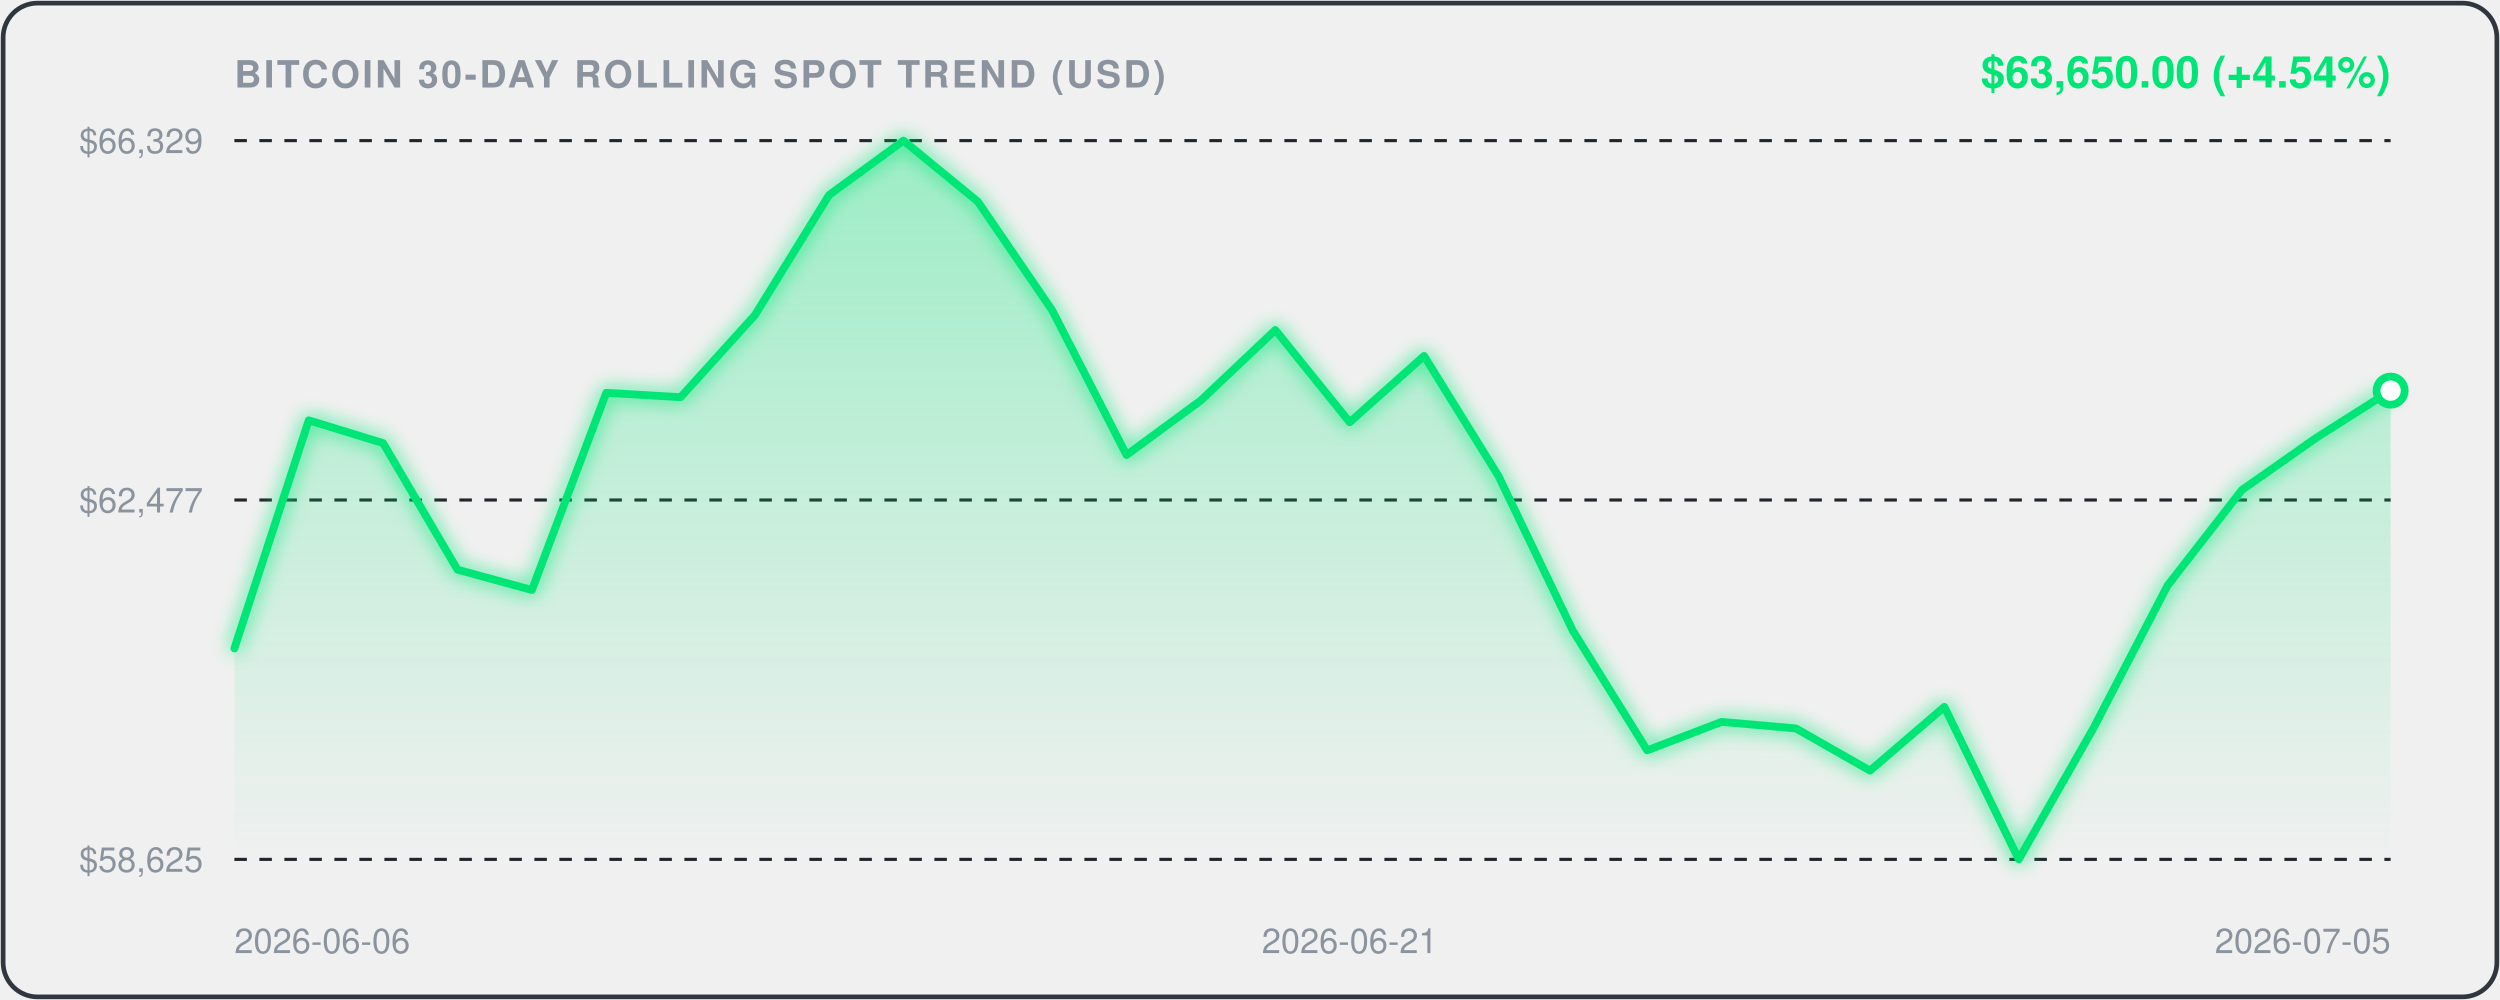
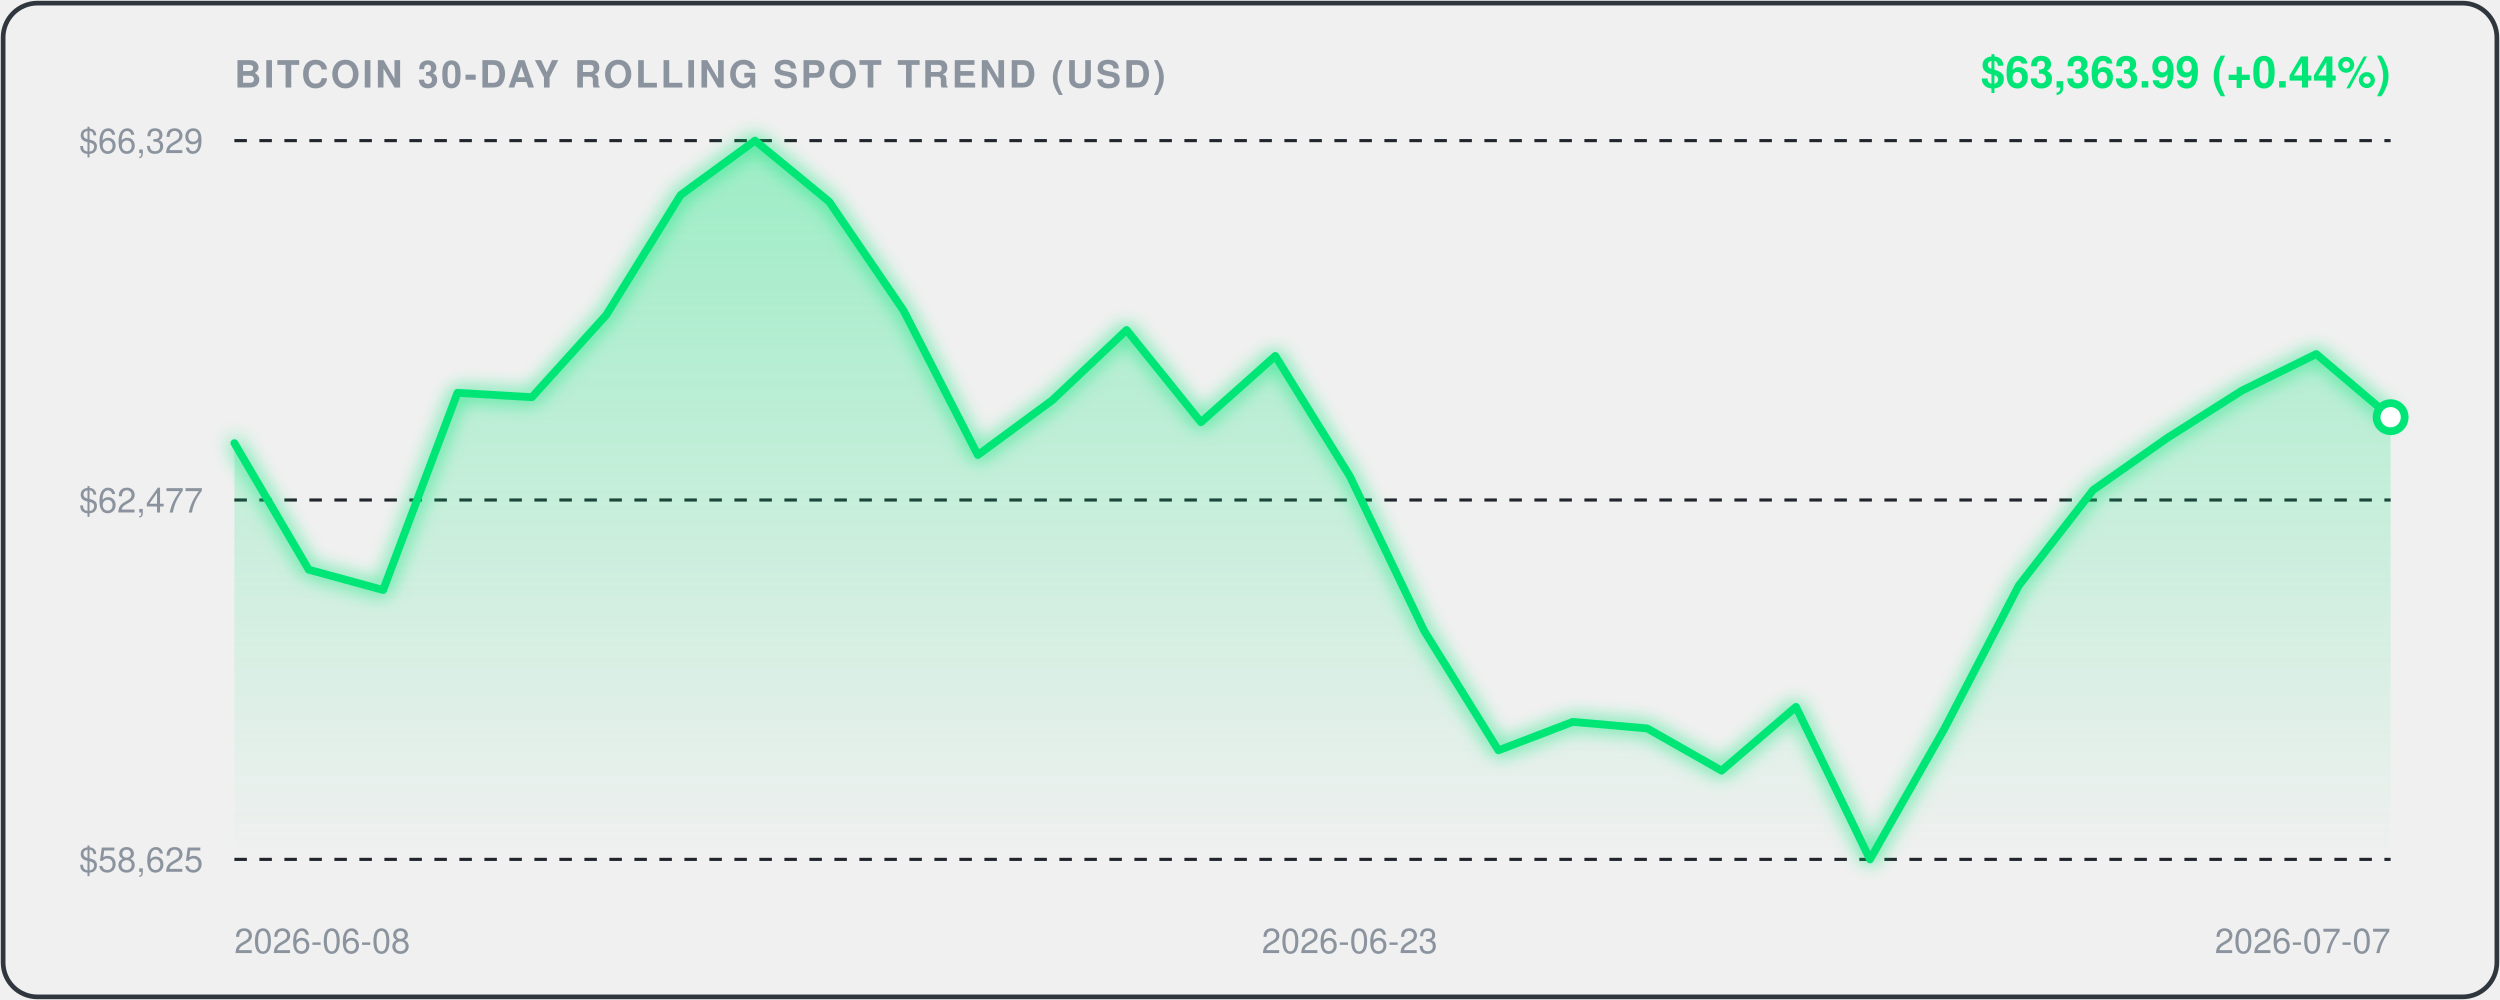
<svg xmlns="http://www.w3.org/2000/svg" viewBox="0 0 800 320" width="100%" height="100%" style="background:#0d1117;border-radius:12px;font-family:-apple-system,BlinkMacSystemFont,'Segoe UI',Helvetica,Arial,sans-serif;">
  <defs>
    <linearGradient id="areaGrad" x1="0" y1="0" x2="0" y2="1">
      <stop offset="0%" stop-color="rgba(0, 230, 118, 0.35)" />
      <stop offset="100%" stop-color="rgba(0, 230, 118, 0.0)" />
    </linearGradient>
    <filter id="glow" x="-20%" y="-20%" width="140%" height="140%">
      <feGaussianBlur stdDeviation="3" result="blur" />
      <feComposite in="SourceGraphic" in2="blur" operator="over" />
    </filter>
  </defs>
  <rect x="1" y="1" width="798" height="318" rx="11" fill="none" stroke="#30363d" stroke-width="1.5" />
  <text x="75" y="28" fill="#8b949e" font-size="12" font-weight="600" letter-spacing="0.8">BITCOIN 30-DAY ROLLING SPOT TREND (USD)</text>
-   <text x="765" y="28" text-anchor="end" fill="#00E676" font-size="14" font-weight="700">$63,650.00 (+4.54%)</text>
+   <text x="765" y="28" text-anchor="end" fill="#00E676" font-size="14" font-weight="700">$63,363.99 (+0.44%)</text>
  <line x1="75" y1="45" x2="765" y2="45" stroke="#21262d" stroke-width="1" stroke-dasharray="4,4" />
  <text x="65" y="49" text-anchor="end" fill="#8b949e" font-size="11">$66,329</text>
  <line x1="75" y1="160.0" x2="765" y2="160.0" stroke="#21262d" stroke-width="1" stroke-dasharray="4,4" />
  <text x="65" y="164.0" text-anchor="end" fill="#8b949e" font-size="11">$62,477</text>
  <line x1="75" y1="275" x2="765" y2="275" stroke="#21262d" stroke-width="1" stroke-dasharray="4,4" />
  <text x="65" y="279" text-anchor="end" fill="#8b949e" font-size="11">$58,625</text>
-   <path d="M 75.0,207.5 L 98.8,134.5 L 122.6,141.8 L 146.4,182.3 L 170.2,188.8 L 194.0,125.7 L 217.8,127.1 L 241.6,100.8 L 265.3,62.4 L 289.1,45.0 L 312.9,64.5 L 336.7,99.3 L 360.5,145.6 L 384.3,128.1 L 408.1,105.6 L 431.9,135.1 L 455.7,113.9 L 479.5,152.3 L 503.3,201.8 L 527.1,240.1 L 550.9,231.0 L 574.7,233.1 L 598.4,246.6 L 622.2,226.2 L 646.0,275.0 L 669.8,233.2 L 693.6,187.4 L 717.4,156.8 L 741.2,140.1 L 765.0,125.0 L 765.0,275.0 L 75.0,275.0 Z" fill="url(#areaGrad)" />
-   <path d="M 75.0,207.5 L 98.8,134.5 L 122.6,141.8 L 146.4,182.3 L 170.2,188.8 L 194.0,125.7 L 217.8,127.1 L 241.6,100.8 L 265.3,62.4 L 289.1,45.0 L 312.9,64.5 L 336.7,99.3 L 360.5,145.6 L 384.3,128.1 L 408.1,105.6 L 431.9,135.1 L 455.7,113.9 L 479.5,152.3 L 503.3,201.8 L 527.1,240.1 L 550.9,231.0 L 574.7,233.1 L 598.4,246.6 L 622.2,226.2 L 646.0,275.0 L 669.8,233.2 L 693.6,187.4 L 717.4,156.8 L 741.2,140.1 L 765.0,125.0" fill="none" stroke="#00E676" stroke-width="2.5" stroke-linecap="round" stroke-linejoin="round" filter="url(#glow)" />
-   <circle cx="765.0" cy="125.0" r="4.5" fill="#ffffff" stroke="#00E676" stroke-width="2.5" />
-   <text x="75.0" y="305" fill="#8b949e" font-size="11" text-anchor="start">2026-06-06</text>
-   <text x="431.9" y="305" fill="#8b949e" font-size="11" text-anchor="middle">2026-06-21</text>
-   <text x="765.0" y="305" fill="#8b949e" font-size="11" text-anchor="end">2026-07-05</text>
+   <path d="M 75.0,141.8 L 98.8,182.3 L 122.6,188.8 L 146.4,125.7 L 170.2,127.1 L 194.0,100.8 L 217.8,62.4 L 241.6,45.0 L 265.3,64.5 L 289.1,99.3 L 312.9,145.6 L 336.7,128.1 L 360.5,105.6 L 384.3,135.1 L 408.1,113.9 L 431.9,152.3 L 455.7,201.8 L 479.5,240.1 L 503.3,231.0 L 527.1,233.1 L 550.9,246.6 L 574.7,226.2 L 598.4,275.0 L 622.2,233.2 L 646.0,187.4 L 669.8,156.8 L 693.6,140.1 L 717.4,125.0 L 741.2,113.3 L 765.0,133.5 L 765.0,275.0 L 75.0,275.0 Z" fill="url(#areaGrad)" />
+   <path d="M 75.0,141.8 L 98.8,182.3 L 122.6,188.8 L 146.4,125.7 L 170.2,127.1 L 194.0,100.8 L 217.8,62.4 L 241.6,45.0 L 265.3,64.5 L 289.1,99.3 L 312.9,145.6 L 336.7,128.1 L 360.5,105.6 L 384.3,135.1 L 408.1,113.9 L 431.9,152.3 L 455.7,201.8 L 479.5,240.1 L 503.3,231.0 L 527.1,233.1 L 550.9,246.6 L 574.7,226.2 L 598.4,275.0 L 622.2,233.2 L 646.0,187.4 L 669.8,156.8 L 693.6,140.1 L 717.4,125.0 L 741.2,113.3 L 765.0,133.5" fill="none" stroke="#00E676" stroke-width="2.5" stroke-linecap="round" stroke-linejoin="round" filter="url(#glow)" />
+   <circle cx="765.0" cy="133.5" r="4.5" fill="#ffffff" stroke="#00E676" stroke-width="2.5" />
+   <text x="75.0" y="305" fill="#8b949e" font-size="11" text-anchor="start">2026-06-08</text>
+   <text x="431.9" y="305" fill="#8b949e" font-size="11" text-anchor="middle">2026-06-23</text>
+   <text x="765.0" y="305" fill="#8b949e" font-size="11" text-anchor="end">2026-07-07</text>
</svg>
